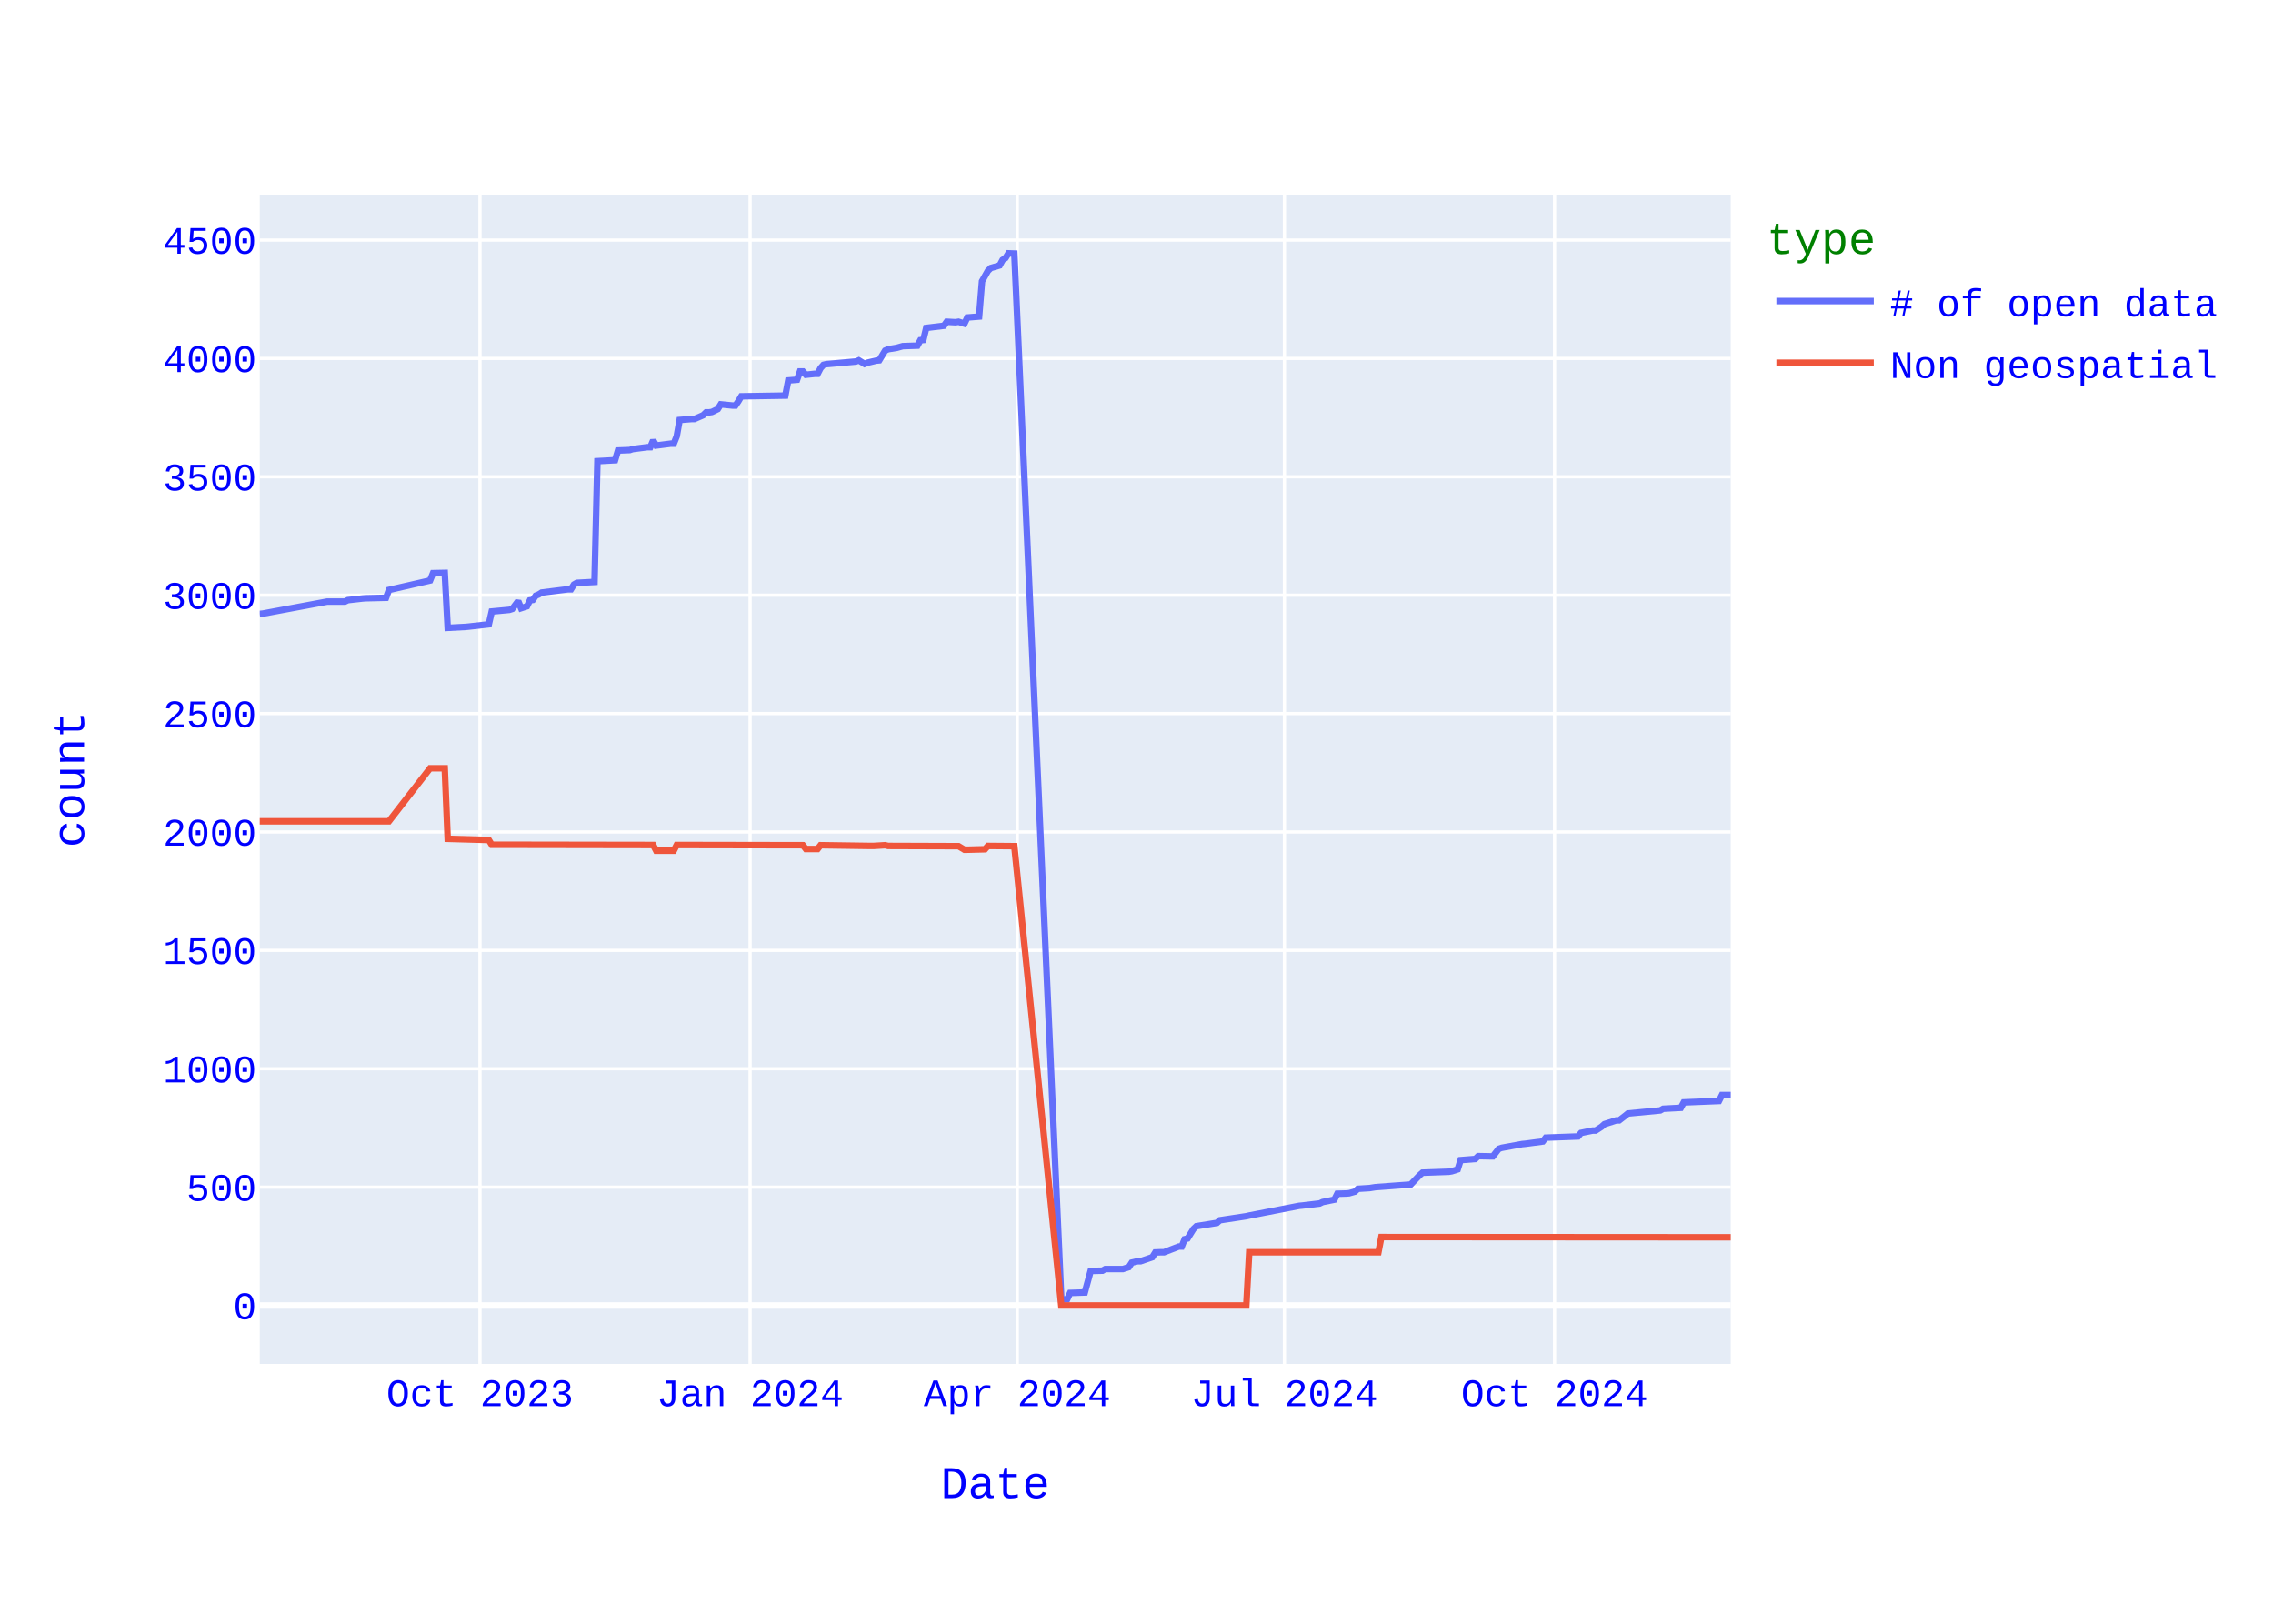
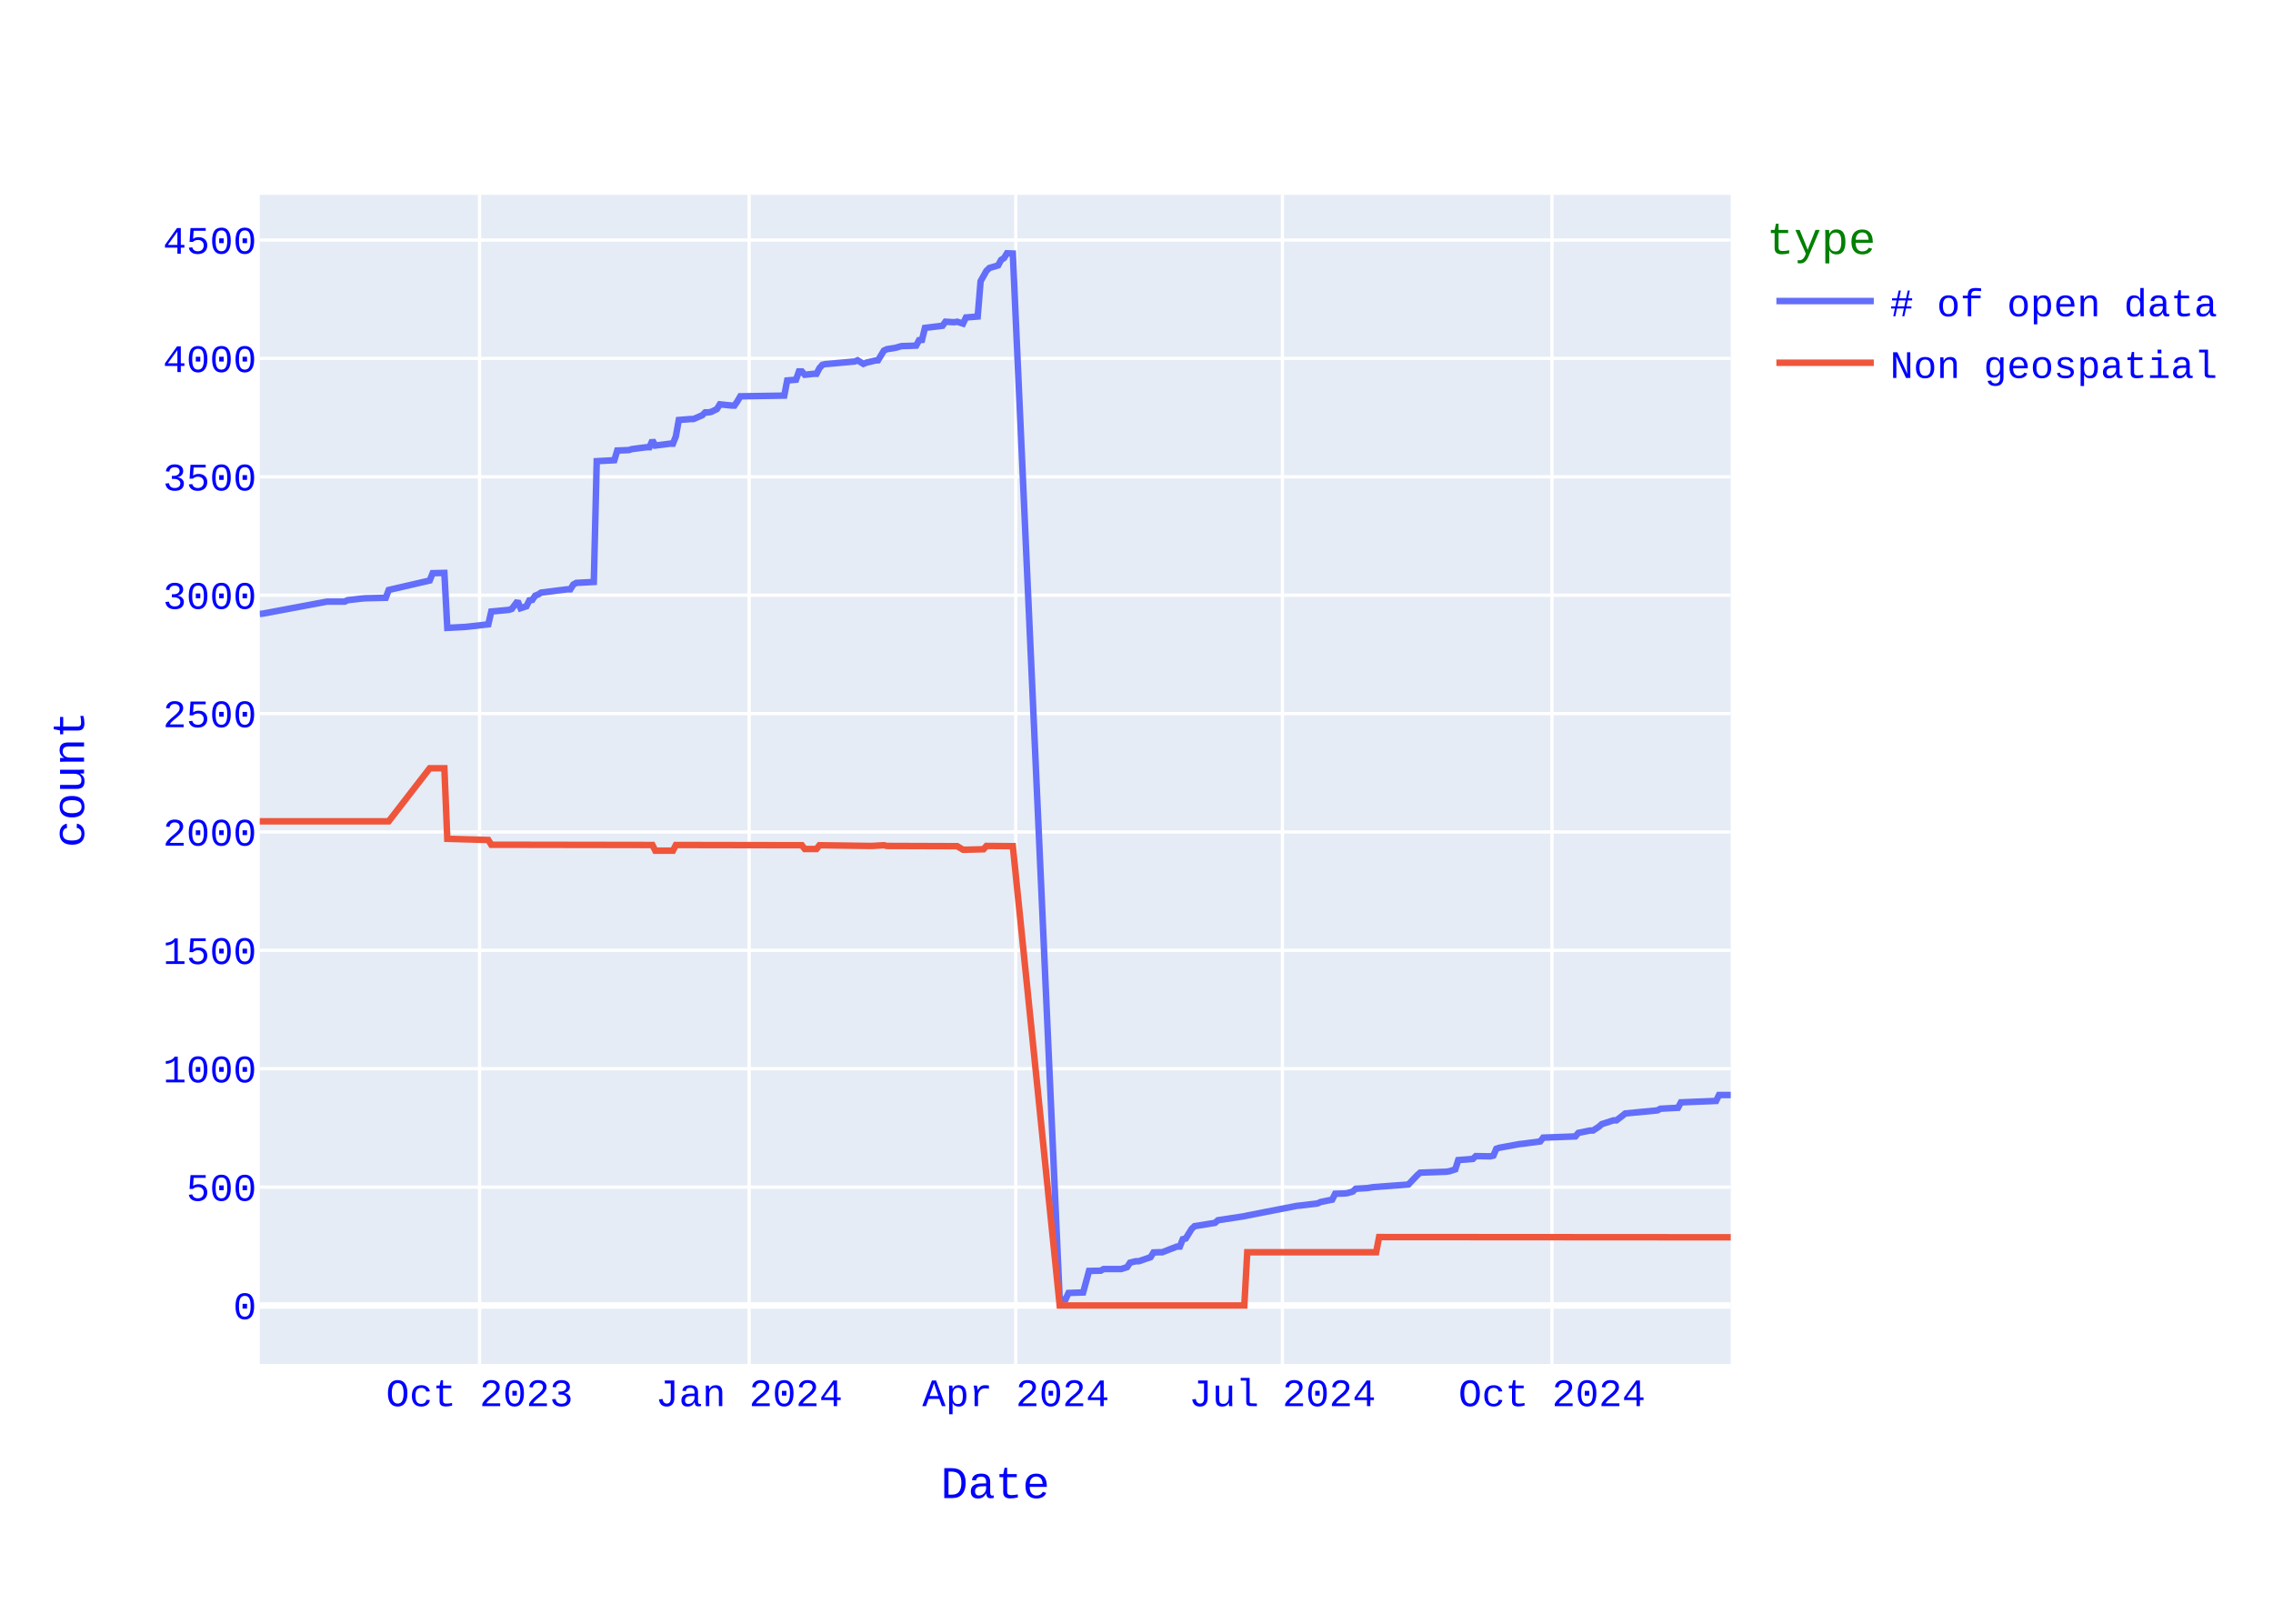
<svg xmlns="http://www.w3.org/2000/svg" class="main-svg" width="700" height="500" style="" viewBox="0 0 700 500">
  <rect x="0" y="0" width="700" height="500" style="fill: rgb(255, 255, 255); fill-opacity: 1;" />
-   <defs id="defs-182349">
+   <defs id="defs-d51960">
    <g class="clips">
-       <clipPath id="clip182349xyplot" class="plotclip">
+       <clipPath id="clipd51960xyplot" class="plotclip">
        <rect width="453" height="360" />
      </clipPath>
-       <clipPath class="axesclip" id="clip182349x">
+       <clipPath class="axesclip" id="clipd51960x">
        <rect x="80" y="0" width="453" height="500" />
      </clipPath>
-       <clipPath class="axesclip" id="clip182349y">
+       <clipPath class="axesclip" id="clipd51960y">
        <rect x="0" y="60" width="700" height="360" />
      </clipPath>
-       <clipPath class="axesclip" id="clip182349xy">
+       <clipPath class="axesclip" id="clipd51960xy">
        <rect x="80" y="60" width="453" height="360" />
      </clipPath>
    </g>
    <g class="gradients" />
    <g class="patterns" />
  </defs>
  <g class="bglayer">
    <rect class="bg" x="80" y="60" width="453" height="360" style="fill: rgb(229, 236, 246); fill-opacity: 1; stroke-width: 0;" />
  </g>
  <g class="layer-below">
    <g class="imagelayer" />
    <g class="shapelayer" />
  </g>
  <g class="cartesianlayer">
    <g class="subplot xy">
      <g class="layer-subplot">
        <g class="shapelayer" />
        <g class="imagelayer" />
      </g>
      <g class="minor-gridlayer">
        <g class="x" />
        <g class="y" />
      </g>
      <g class="gridlayer">
        <g class="x">
-           <path class="xgrid crisp" transform="translate(147.81,0)" d="M0,60v360" style="stroke: rgb(255, 255, 255); stroke-opacity: 1; stroke-width: 1px;" />
-           <path class="xgrid crisp" transform="translate(231,0)" d="M0,60v360" style="stroke: rgb(255, 255, 255); stroke-opacity: 1; stroke-width: 1px;" />
-           <path class="xgrid crisp" transform="translate(313.28,0)" d="M0,60v360" style="stroke: rgb(255, 255, 255); stroke-opacity: 1; stroke-width: 1px;" />
-           <path class="xgrid crisp" transform="translate(395.56,0)" d="M0,60v360" style="stroke: rgb(255, 255, 255); stroke-opacity: 1; stroke-width: 1px;" />
-           <path class="xgrid crisp" transform="translate(478.75,0)" d="M0,60v360" style="stroke: rgb(255, 255, 255); stroke-opacity: 1; stroke-width: 1px;" />
+           <path class="xgrid crisp" transform="translate(147.68,0)" d="M0,60v360" style="stroke: rgb(255, 255, 255); stroke-opacity: 1; stroke-width: 1px;" />
+           <path class="xgrid crisp" transform="translate(230.7,0)" d="M0,60v360" style="stroke: rgb(255, 255, 255); stroke-opacity: 1; stroke-width: 1px;" />
+           <path class="xgrid crisp" transform="translate(312.82,0)" d="M0,60v360" style="stroke: rgb(255, 255, 255); stroke-opacity: 1; stroke-width: 1px;" />
+           <path class="xgrid crisp" transform="translate(394.93,0)" d="M0,60v360" style="stroke: rgb(255, 255, 255); stroke-opacity: 1; stroke-width: 1px;" />
+           <path class="xgrid crisp" transform="translate(477.95,0)" d="M0,60v360" style="stroke: rgb(255, 255, 255); stroke-opacity: 1; stroke-width: 1px;" />
        </g>
        <g class="y">
          <path class="ygrid crisp" transform="translate(0,365.55)" d="M80,0h453" style="stroke: rgb(255, 255, 255); stroke-opacity: 1; stroke-width: 1px;" />
          <path class="ygrid crisp" transform="translate(0,329.09)" d="M80,0h453" style="stroke: rgb(255, 255, 255); stroke-opacity: 1; stroke-width: 1px;" />
          <path class="ygrid crisp" transform="translate(0,292.64)" d="M80,0h453" style="stroke: rgb(255, 255, 255); stroke-opacity: 1; stroke-width: 1px;" />
          <path class="ygrid crisp" transform="translate(0,256.19)" d="M80,0h453" style="stroke: rgb(255, 255, 255); stroke-opacity: 1; stroke-width: 1px;" />
          <path class="ygrid crisp" transform="translate(0,219.73)" d="M80,0h453" style="stroke: rgb(255, 255, 255); stroke-opacity: 1; stroke-width: 1px;" />
          <path class="ygrid crisp" transform="translate(0,183.28)" d="M80,0h453" style="stroke: rgb(255, 255, 255); stroke-opacity: 1; stroke-width: 1px;" />
          <path class="ygrid crisp" transform="translate(0,146.82)" d="M80,0h453" style="stroke: rgb(255, 255, 255); stroke-opacity: 1; stroke-width: 1px;" />
          <path class="ygrid crisp" transform="translate(0,110.37)" d="M80,0h453" style="stroke: rgb(255, 255, 255); stroke-opacity: 1; stroke-width: 1px;" />
          <path class="ygrid crisp" transform="translate(0,73.92)" d="M80,0h453" style="stroke: rgb(255, 255, 255); stroke-opacity: 1; stroke-width: 1px;" />
        </g>
      </g>
      <g class="zerolinelayer">
        <path class="yzl zl crisp" transform="translate(0,402)" d="M80,0h453" style="stroke: rgb(255, 255, 255); stroke-opacity: 1; stroke-width: 2px;" />
      </g>
      <path class="xlines-below" />
      <path class="ylines-below" />
      <g class="overlines-below" />
      <g class="xaxislayer-below" />
      <g class="yaxislayer-below" />
      <g class="overaxes-below" />
-       <g class="plot" transform="translate(80,60)" clip-path="url(#clip182349xyplot)">
+       <g class="plot" transform="translate(80,60)" clip-path="url(#clipd51960xyplot)">
        <g class="scatterlayer mlayer">
-           <g class="trace scatter trace75254f" style="stroke-miterlimit: 2; opacity: 1;">
+           <g class="trace scatter tracea3c080" style="stroke-miterlimit: 2; opacity: 1;">
            <g class="fills" />
            <g class="errorbars" />
            <g class="lines">
-               <path class="js-line" d="M453,277.19L450.29,277.19L449.38,279.01L438.53,279.45L437.63,281.12L432.2,281.41L431.3,281.92L421.35,282.87L420.45,283.6L418.64,284.99L417.74,284.99L414.12,286.15L413.22,286.95L411.41,288.12L410.5,288.12L406.89,288.85L405.98,289.94L396.04,290.31L395.13,291.48L389.71,292.2L388.8,292.28L382.47,293.44L381.57,293.74L379.76,296.07L378.86,296.07L375.24,296L374.34,296.87L369.81,297.23L368.91,300.08L367.1,300.66L366.2,300.81L358.06,301.1L357.16,301.9L354.44,304.74L353.54,304.82L343.59,305.55L341.78,305.84L338.17,306.06L337.26,306.93L335.46,307.44L334.55,307.51L331.84,307.59L330.93,309.41L327.32,310.14L326.41,310.58L320.99,311.23L320.08,311.31L304.71,314.3L303.81,314.51L295.67,315.75L294.77,316.56L288.44,317.58L287.53,318.45L285.72,321.37L284.82,321.59L283.92,323.85L283.01,323.85L278.49,325.6L277.59,325.6L275.78,325.67L274.87,327.13L271.26,328.37L270.35,328.37L268.54,328.8L267.64,330.19L265.83,330.77L264.93,330.77L260.41,330.77L259.5,331.28L255.89,331.36L254.08,337.99L249.56,338.14L248.65,340.1L246.84,340.18L232.38,18.07L230.57,18L229.66,19.46L228.76,20.04L227.86,21.72L225.14,22.52L224.24,23.4L222.43,26.6L221.53,37.47L217.91,37.76L217.01,39.65L215.2,39.07L214.29,39.22L211.58,39.07L210.68,40.31L205.25,40.97L204.35,44.68L203.44,44.76L202.54,46.43L198.02,46.58L196.21,47.09L193.5,47.53L192.59,47.96L190.78,50.95L189.88,51.03L187.17,51.68L186.26,52.05L184.46,50.95L183.55,51.32L175.41,52.05L174.51,52.12L173.6,52.34L172.7,53.36L171.8,55.11L170.89,55.11L168.18,55.4L167.28,54.38L166.37,54.38L165.47,56.93L162.75,57.15L161.85,61.82L148.29,62.04L147.38,63.57L146.48,64.88L145.57,64.88L141.96,64.51L141.05,65.97L139.25,66.85L138.34,66.99L137.44,66.99L136.53,67.87L133.82,69.04L132.92,69.04L129.3,69.33L128.4,74.36L127.49,76.62L126.59,76.62L122.07,77.2L121.16,75.6L120.26,77.71L119.35,77.71L114.83,78.29L113.93,78.59L110.31,78.73L109.41,81.72L103.98,82.01L103.08,119.2L97.65,119.49L96.75,120L95.84,121.46L94.94,121.46L86.8,122.48L85.9,123.06L84.99,123.42L84.09,124.74L83.19,124.88L82.28,126.7L80.47,127.29L79.57,125.1L77.76,127.51L76.86,127.8L71.43,128.31L70.53,132.25L64.2,132.97L63.29,133.05L57.87,133.34L56.96,116.42L53.35,116.5L52.44,118.76L39.78,121.67L38.88,124.08L32.55,124.23L31.65,124.3L27.13,124.81L26.22,125.25L20.8,125.25L0.9,128.96L0,129.04" style="vector-effect: none; fill: none; stroke: rgb(99, 110, 250); stroke-opacity: 1; stroke-width: 2px; opacity: 1;" />
+               <path class="js-line" d="M453,277.19L449.39,277.19L448.49,279.01L437.66,279.45L436.76,281.12L431.34,281.41L430.44,281.92L420.51,282.87L419.61,283.6L417.81,284.99L416.9,284.99L413.29,286.15L412.39,286.95L410.59,288.12L409.69,288.12L406.08,288.85L405.17,289.94L395.25,290.31L394.34,291.48L388.93,292.2L388.03,292.28L381.71,293.44L380.81,293.74L379.91,295.85L379,296.07L374.49,296L373.59,296.87L369.08,297.23L368.18,300.08L366.37,300.66L365.47,300.81L357.35,301.1L356.44,301.9L353.74,304.74L352.83,304.82L342.91,305.55L341.1,305.84L337.49,306.06L336.59,306.93L334.79,307.44L333.88,307.51L331.18,307.59L330.27,309.41L326.67,310.14L325.76,310.58L320.35,311.23L319.45,311.31L304.11,314.3L303.2,314.51L295.08,315.75L294.18,316.56L287.86,317.58L286.96,318.45L285.16,321.37L284.25,321.59L283.35,323.85L282.45,323.85L277.94,325.6L277.03,325.6L275.23,325.67L274.33,327.13L270.72,328.37L269.81,328.37L268.01,328.8L267.11,330.19L265.3,330.77L264.4,330.77L259.89,330.77L258.99,331.28L255.38,331.36L253.57,337.99L249.06,338.14L248.16,340.1L246.35,340.18L231.91,18.07L230.11,18L229.21,19.46L228.3,20.04L227.4,21.72L224.7,22.52L223.79,23.4L221.99,26.6L221.09,37.47L217.48,37.76L216.57,39.65L214.77,39.07L213.87,39.22L211.16,39.07L210.26,40.31L204.84,40.97L203.94,44.68L203.04,44.76L202.14,46.43L197.62,46.58L195.82,47.09L193.11,47.53L192.21,47.96L190.4,50.95L189.5,51.03L186.79,51.68L185.89,52.05L184.09,50.95L183.19,51.32L175.06,52.05L174.16,52.12L173.26,52.34L172.36,53.36L171.45,55.11L170.55,55.11L167.84,55.4L166.94,54.38L166.04,54.38L165.14,56.93L162.43,57.15L161.53,61.82L147.99,62.04L147.09,63.57L146.19,64.88L145.28,64.88L141.68,64.51L140.77,65.97L138.97,66.85L138.07,66.99L137.16,66.99L136.26,67.87L133.55,69.04L132.65,69.04L129.04,69.33L128.14,74.36L127.24,76.62L126.33,76.62L121.82,77.2L120.92,75.6L120.02,77.71L119.12,77.71L114.6,78.29L113.7,78.59L110.09,78.73L109.19,81.72L103.77,82.01L102.87,119.2L97.46,119.49L96.56,120L95.65,121.46L94.75,121.46L86.63,122.48L85.73,123.06L84.82,123.42L83.92,124.74L83.02,124.88L82.12,126.7L80.31,127.29L79.41,125.1L77.61,127.51L76.7,127.8L71.29,128.31L70.39,132.25L64.07,132.97L63.17,133.05L57.75,133.34L56.85,116.42L53.24,116.5L52.34,118.76L39.71,121.67L38.8,124.08L32.49,124.23L31.58,124.3L27.07,124.81L26.17,125.25L20.75,125.25L0.9,128.96L0,129.04" style="vector-effect: none; fill: none; stroke: rgb(99, 110, 250); stroke-opacity: 1; stroke-width: 2px; opacity: 1;" />
            </g>
            <g class="points" />
            <g class="text" />
          </g>
-           <g class="trace scatter trace62c01d" style="stroke-miterlimit: 2; opacity: 1;">
+           <g class="trace scatter tracebc9c50" style="stroke-miterlimit: 2; opacity: 1;">
            <g class="fills" />
            <g class="errorbars" />
            <g class="lines">
-               <path class="js-line" d="M453,321L345.4,320.93L344.5,325.6L304.71,325.6L303.81,342L246.84,342L232.38,200.56L224.24,200.49L223.34,201.51L217.91,201.65L217.01,201.65L215.2,200.56L214.29,200.56L193.5,200.49L192.59,200.27L188.98,200.49L188.07,200.49L172.7,200.27L171.8,201.43L168.18,201.43L167.28,200.27L128.4,200.2L127.49,201.95L122.07,201.95L121.16,200.2L71.43,200.12L70.53,198.66L57.87,198.3L56.96,176.57L52.44,176.57L39.78,192.9L0,192.9" style="vector-effect: none; fill: none; stroke: rgb(239, 85, 59); stroke-opacity: 1; stroke-width: 2px; opacity: 1;" />
+               <path class="js-line" d="M453,321L344.71,320.93L343.81,325.6L304.11,325.6L303.2,342L246.35,342L231.91,200.56L223.79,200.49L222.89,201.51L217.48,201.65L216.57,201.65L214.77,200.56L213.87,200.56L193.11,200.49L192.21,200.27L188.6,200.49L187.7,200.49L172.36,200.27L171.45,201.43L167.84,201.43L166.94,200.27L128.14,200.2L127.24,201.95L121.82,201.95L120.92,200.2L71.29,200.12L70.39,198.66L57.75,198.3L56.85,176.57L52.34,176.57L39.71,192.9L0,192.9" style="vector-effect: none; fill: none; stroke: rgb(239, 85, 59); stroke-opacity: 1; stroke-width: 2px; opacity: 1;" />
            </g>
            <g class="points" />
            <g class="text" />
          </g>
        </g>
      </g>
      <g class="overplot" />
      <path class="xlines-above crisp" d="M0,0" style="fill: none;" />
      <path class="ylines-above crisp" d="M0,0" style="fill: none;" />
      <g class="overlines-above" />
      <g class="xaxislayer-above">
        <g class="xtick">
-           <text text-anchor="middle" x="0" y="433" transform="translate(147.81,0)" style="font-family: 'Courier New'; font-size: 12px; fill: rgb(0, 0, 255); fill-opacity: 1; white-space: pre; opacity: 1;">Oct 2023</text>
-         </g>
-         <g class="xtick">
-           <text text-anchor="middle" x="0" y="433" style="font-family: 'Courier New'; font-size: 12px; fill: rgb(0, 0, 255); fill-opacity: 1; white-space: pre; opacity: 1;" transform="translate(231,0)">Jan 2024</text>
-         </g>
-         <g class="xtick">
-           <text text-anchor="middle" x="0" y="433" style="font-family: 'Courier New'; font-size: 12px; fill: rgb(0, 0, 255); fill-opacity: 1; white-space: pre; opacity: 1;" transform="translate(313.28,0)">Apr 2024</text>
-         </g>
-         <g class="xtick">
-           <text text-anchor="middle" x="0" y="433" style="font-family: 'Courier New'; font-size: 12px; fill: rgb(0, 0, 255); fill-opacity: 1; white-space: pre; opacity: 1;" transform="translate(395.56,0)">Jul 2024</text>
-         </g>
-         <g class="xtick">
-           <text text-anchor="middle" x="0" y="433" style="font-family: 'Courier New'; font-size: 12px; fill: rgb(0, 0, 255); fill-opacity: 1; white-space: pre; opacity: 1;" transform="translate(478.75,0)">Oct 2024</text>
+           <text text-anchor="middle" x="0" y="433" transform="translate(147.68,0)" style="font-family: 'Courier New'; font-size: 12px; fill: rgb(0, 0, 255); fill-opacity: 1; white-space: pre; opacity: 1;">Oct 2023</text>
+         </g>
+         <g class="xtick">
+           <text text-anchor="middle" x="0" y="433" style="font-family: 'Courier New'; font-size: 12px; fill: rgb(0, 0, 255); fill-opacity: 1; white-space: pre; opacity: 1;" transform="translate(230.7,0)">Jan 2024</text>
+         </g>
+         <g class="xtick">
+           <text text-anchor="middle" x="0" y="433" style="font-family: 'Courier New'; font-size: 12px; fill: rgb(0, 0, 255); fill-opacity: 1; white-space: pre; opacity: 1;" transform="translate(312.82,0)">Apr 2024</text>
+         </g>
+         <g class="xtick">
+           <text text-anchor="middle" x="0" y="433" style="font-family: 'Courier New'; font-size: 12px; fill: rgb(0, 0, 255); fill-opacity: 1; white-space: pre; opacity: 1;" transform="translate(394.93,0)">Jul 2024</text>
+         </g>
+         <g class="xtick">
+           <text text-anchor="middle" x="0" y="433" style="font-family: 'Courier New'; font-size: 12px; fill: rgb(0, 0, 255); fill-opacity: 1; white-space: pre; opacity: 1;" transform="translate(477.95,0)">Oct 2024</text>
        </g>
      </g>
      <g class="yaxislayer-above">
        <g class="ytick">
          <text text-anchor="end" x="79" y="4.2" transform="translate(0,402)" style="font-family: 'Courier New'; font-size: 12px; fill: rgb(0, 0, 255); fill-opacity: 1; white-space: pre; opacity: 1;">0</text>
        </g>
        <g class="ytick">
          <text text-anchor="end" x="79" y="4.2" style="font-family: 'Courier New'; font-size: 12px; fill: rgb(0, 0, 255); fill-opacity: 1; white-space: pre; opacity: 1;" transform="translate(0,365.55)">500</text>
        </g>
        <g class="ytick">
          <text text-anchor="end" x="79" y="4.2" style="font-family: 'Courier New'; font-size: 12px; fill: rgb(0, 0, 255); fill-opacity: 1; white-space: pre; opacity: 1;" transform="translate(0,329.09)">1000</text>
        </g>
        <g class="ytick">
          <text text-anchor="end" x="79" y="4.2" style="font-family: 'Courier New'; font-size: 12px; fill: rgb(0, 0, 255); fill-opacity: 1; white-space: pre; opacity: 1;" transform="translate(0,292.64)">1500</text>
        </g>
        <g class="ytick">
          <text text-anchor="end" x="79" y="4.2" style="font-family: 'Courier New'; font-size: 12px; fill: rgb(0, 0, 255); fill-opacity: 1; white-space: pre; opacity: 1;" transform="translate(0,256.19)">2000</text>
        </g>
        <g class="ytick">
          <text text-anchor="end" x="79" y="4.2" style="font-family: 'Courier New'; font-size: 12px; fill: rgb(0, 0, 255); fill-opacity: 1; white-space: pre; opacity: 1;" transform="translate(0,219.73)">2500</text>
        </g>
        <g class="ytick">
          <text text-anchor="end" x="79" y="4.2" style="font-family: 'Courier New'; font-size: 12px; fill: rgb(0, 0, 255); fill-opacity: 1; white-space: pre; opacity: 1;" transform="translate(0,183.28)">3000</text>
        </g>
        <g class="ytick">
          <text text-anchor="end" x="79" y="4.2" style="font-family: 'Courier New'; font-size: 12px; fill: rgb(0, 0, 255); fill-opacity: 1; white-space: pre; opacity: 1;" transform="translate(0,146.82)">3500</text>
        </g>
        <g class="ytick">
          <text text-anchor="end" x="79" y="4.2" style="font-family: 'Courier New'; font-size: 12px; fill: rgb(0, 0, 255); fill-opacity: 1; white-space: pre; opacity: 1;" transform="translate(0,110.37)">4000</text>
        </g>
        <g class="ytick">
          <text text-anchor="end" x="79" y="4.2" style="font-family: 'Courier New'; font-size: 12px; fill: rgb(0, 0, 255); fill-opacity: 1; white-space: pre; opacity: 1;" transform="translate(0,73.92)">4500</text>
        </g>
      </g>
      <g class="overaxes-above" />
    </g>
  </g>
  <g class="polarlayer" />
  <g class="smithlayer" />
  <g class="ternarylayer" />
  <g class="geolayer" />
  <g class="funnelarealayer" />
  <g class="pielayer" />
  <g class="iciclelayer" />
  <g class="treemaplayer" />
  <g class="sunburstlayer" />
  <g class="glimages" />
-   <defs id="topdefs-182349">
+   <defs id="topdefs-d51960">
    <g class="clips" />
-     <clipPath id="legend182349">
+     <clipPath id="legendd51960">
      <rect width="146" height="67" x="0" y="0" />
    </clipPath>
  </defs>
  <g class="layer-above">
    <g class="imagelayer" />
    <g class="shapelayer" />
  </g>
  <g class="infolayer">
    <g class="legend" pointer-events="all" transform="translate(542.06,60)">
      <rect class="bg" shape-rendering="crispEdges" style="stroke: rgb(68, 68, 68); stroke-opacity: 1; fill: rgb(255, 255, 255); fill-opacity: 1; stroke-width: 0px;" width="146" height="67" x="0" y="0" />
-       <g class="scrollbox" transform="" clip-path="url(#legend182349)">
+       <g class="scrollbox" transform="" clip-path="url(#legendd51960)">
        <text class="legendtitletext" text-anchor="start" x="2" y="18.2" style="font-family: 'Courier New'; font-size: 14px; fill: rgb(0, 128, 0); fill-opacity: 1; white-space: pre;">type</text>
        <g class="groups" transform="">
          <g class="traces" transform="translate(0,32.7)" style="opacity: 1;">
            <text class="legendtext" text-anchor="start" x="40" y="4.68" style="font-family: 'Courier New'; font-size: 12px; fill: rgb(0, 0, 255); fill-opacity: 1; white-space: pre;"># of open data</text>
            <g class="layers" style="opacity: 1;">
              <g class="legendfill" />
              <g class="legendlines">
                <path class="js-line" d="M5,0h30" style="fill: none; stroke: rgb(99, 110, 250); stroke-opacity: 1; stroke-width: 2px;" />
              </g>
              <g class="legendsymbols">
                <g class="legendpoints" />
              </g>
            </g>
            <rect class="legendtoggle" x="0" y="-9.5" width="140.828" height="19" style="fill: rgb(0, 0, 0); fill-opacity: 0;" />
          </g>
        </g>
        <g class="groups" transform="">
          <g class="traces" transform="translate(0,51.7)" style="opacity: 1;">
            <text class="legendtext" text-anchor="start" x="40" y="4.68" style="font-family: 'Courier New'; font-size: 12px; fill: rgb(0, 0, 255); fill-opacity: 1; white-space: pre;">Non geospatial</text>
            <g class="layers" style="opacity: 1;">
              <g class="legendfill" />
              <g class="legendlines">
                <path class="js-line" d="M5,0h30" style="fill: none; stroke: rgb(239, 85, 59); stroke-opacity: 1; stroke-width: 2px;" />
              </g>
              <g class="legendsymbols">
                <g class="legendpoints" />
              </g>
            </g>
            <rect class="legendtoggle" x="0" y="-9.5" width="140.828" height="19" style="fill: rgb(0, 0, 0); fill-opacity: 0;" />
          </g>
        </g>
      </g>
      <rect class="scrollbar" rx="20" ry="3" width="0" height="0" style="fill: rgb(128, 139, 164); fill-opacity: 1;" x="0" y="0" />
    </g>
    <g class="g-gtitle" />
    <g class="g-xtitle">
      <text class="xtitle" x="306.5" y="461.3" text-anchor="middle" style="font-family: 'Courier New'; font-size: 14px; fill: rgb(0, 0, 255); opacity: 1; font-weight: normal; white-space: pre;">Date</text>
    </g>
    <g class="g-ytitle">
      <text class="ytitle" transform="rotate(-90,25.8875,240)" x="25.888" y="240" text-anchor="middle" style="font-family: 'Courier New'; font-size: 14px; fill: rgb(0, 0, 255); opacity: 1; font-weight: normal; white-space: pre;">count</text>
    </g>
  </g>
</svg>
